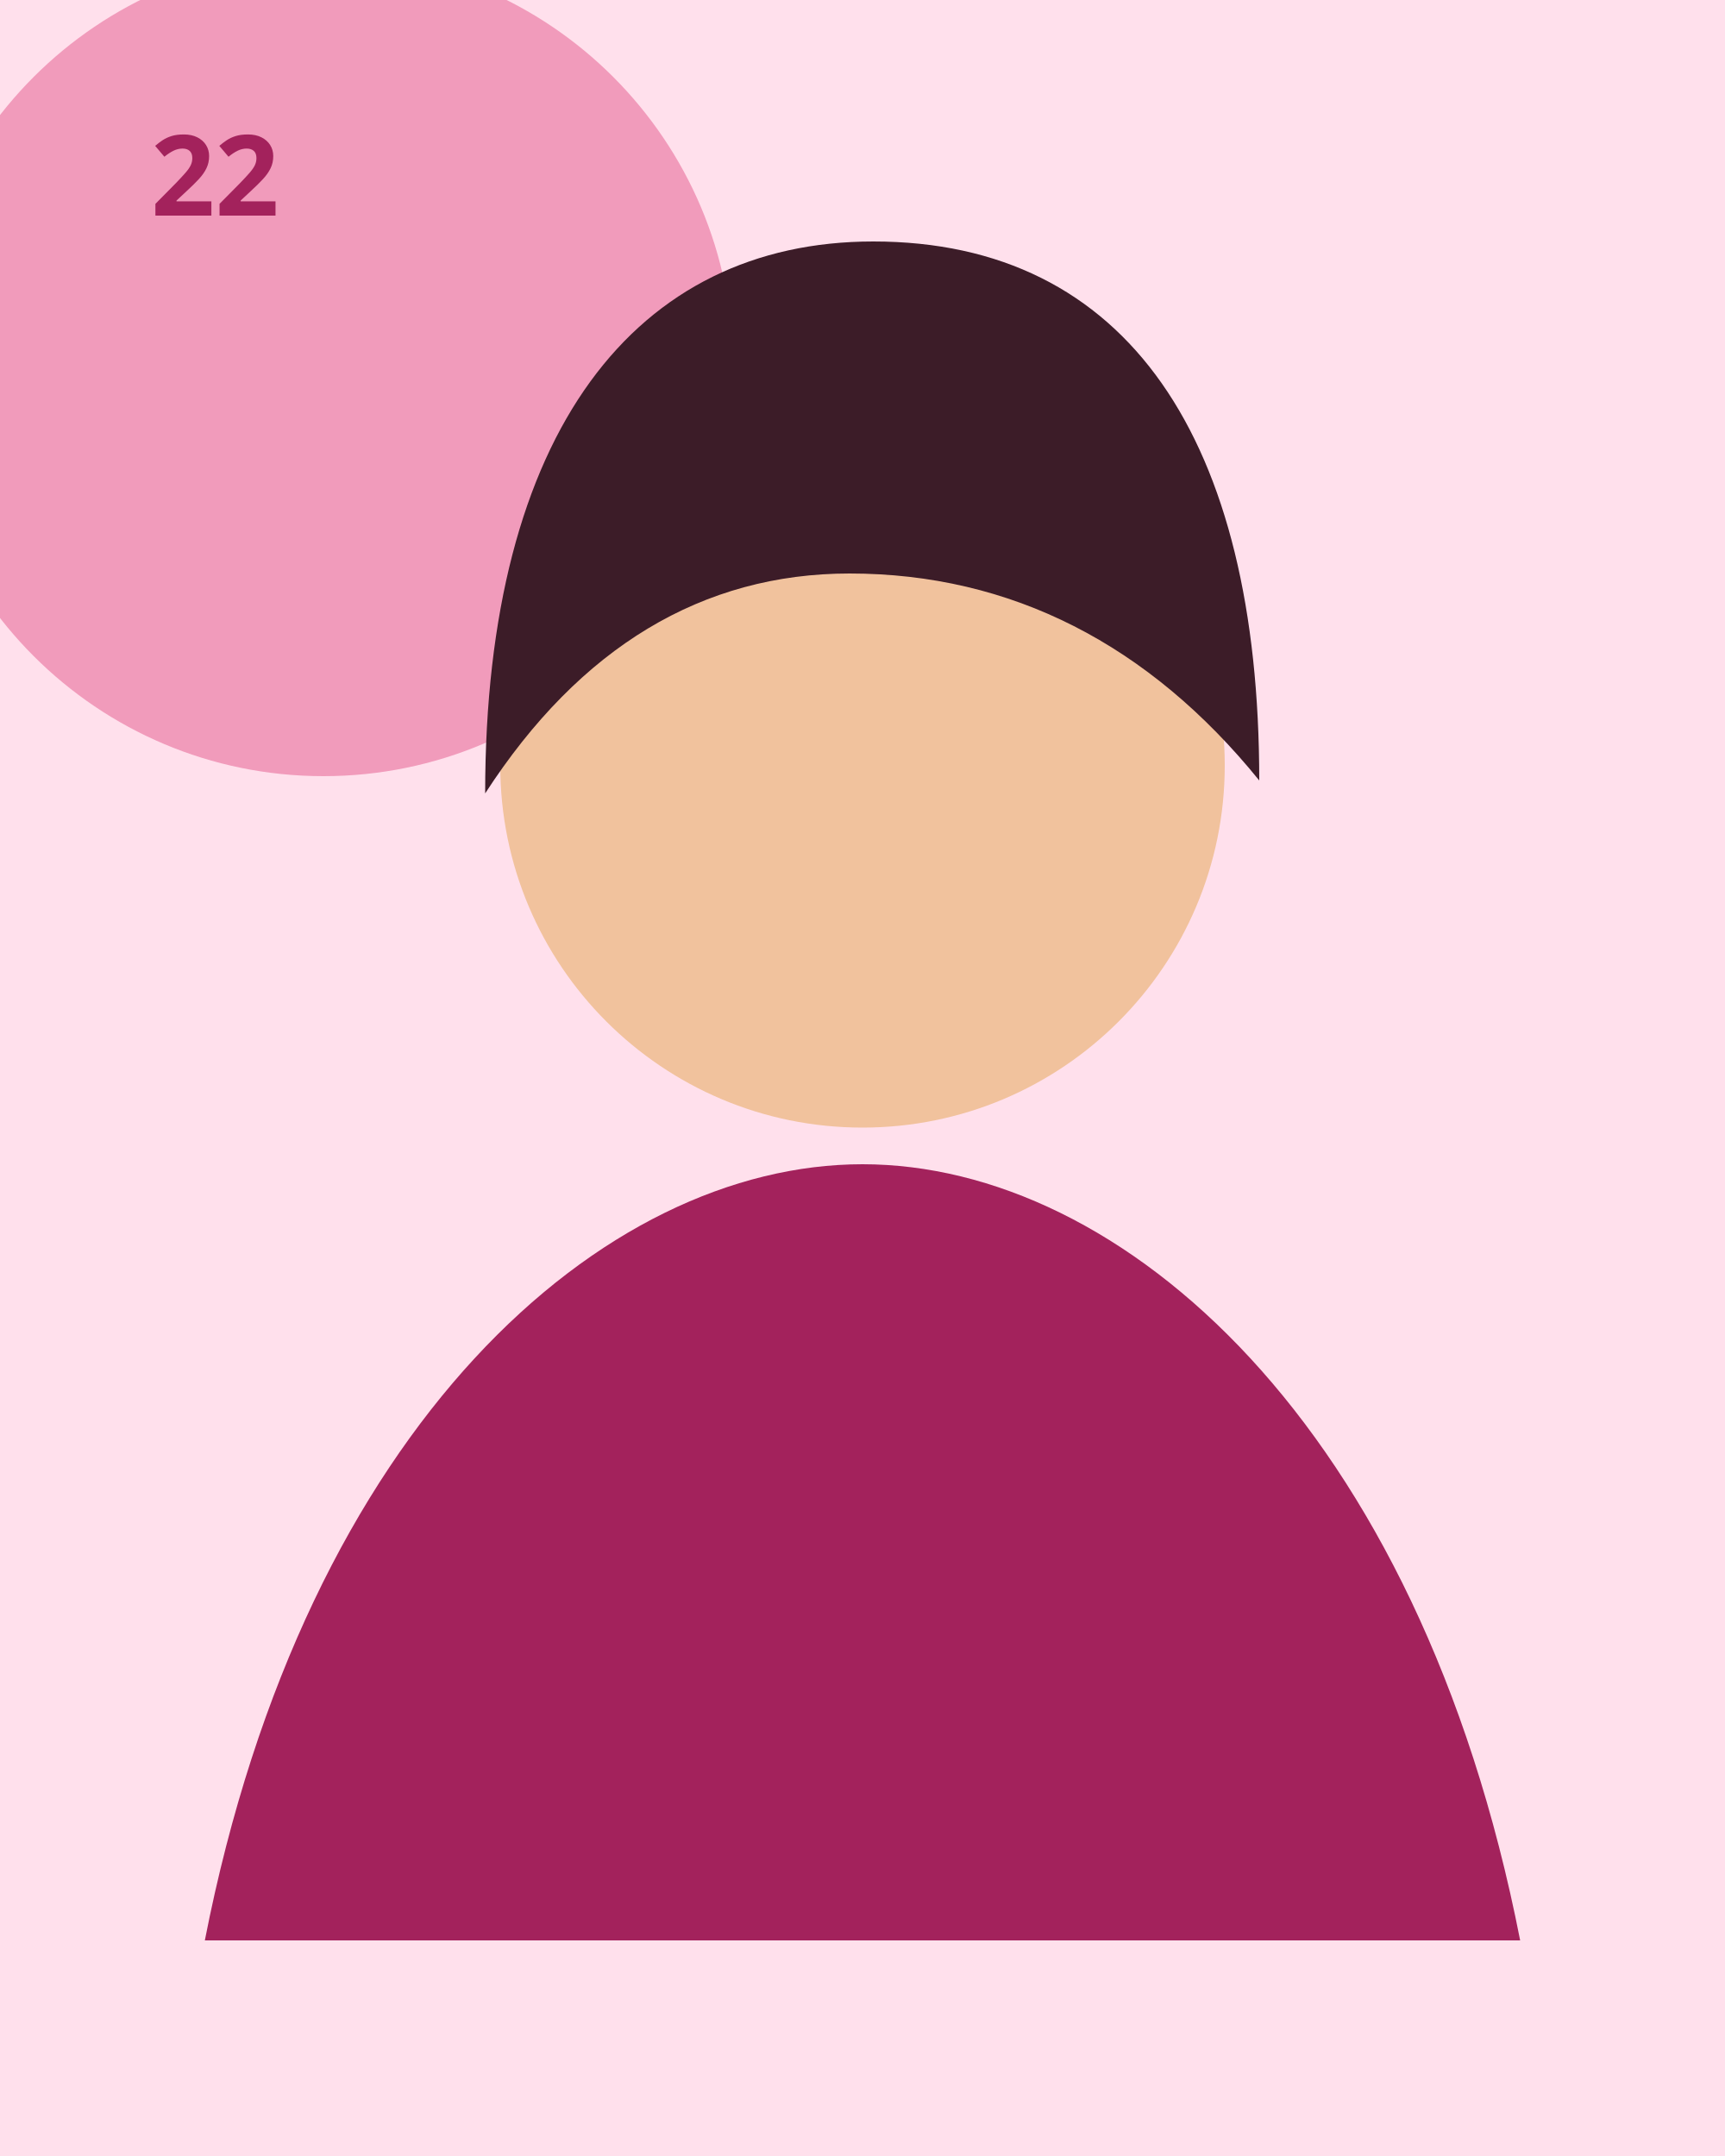
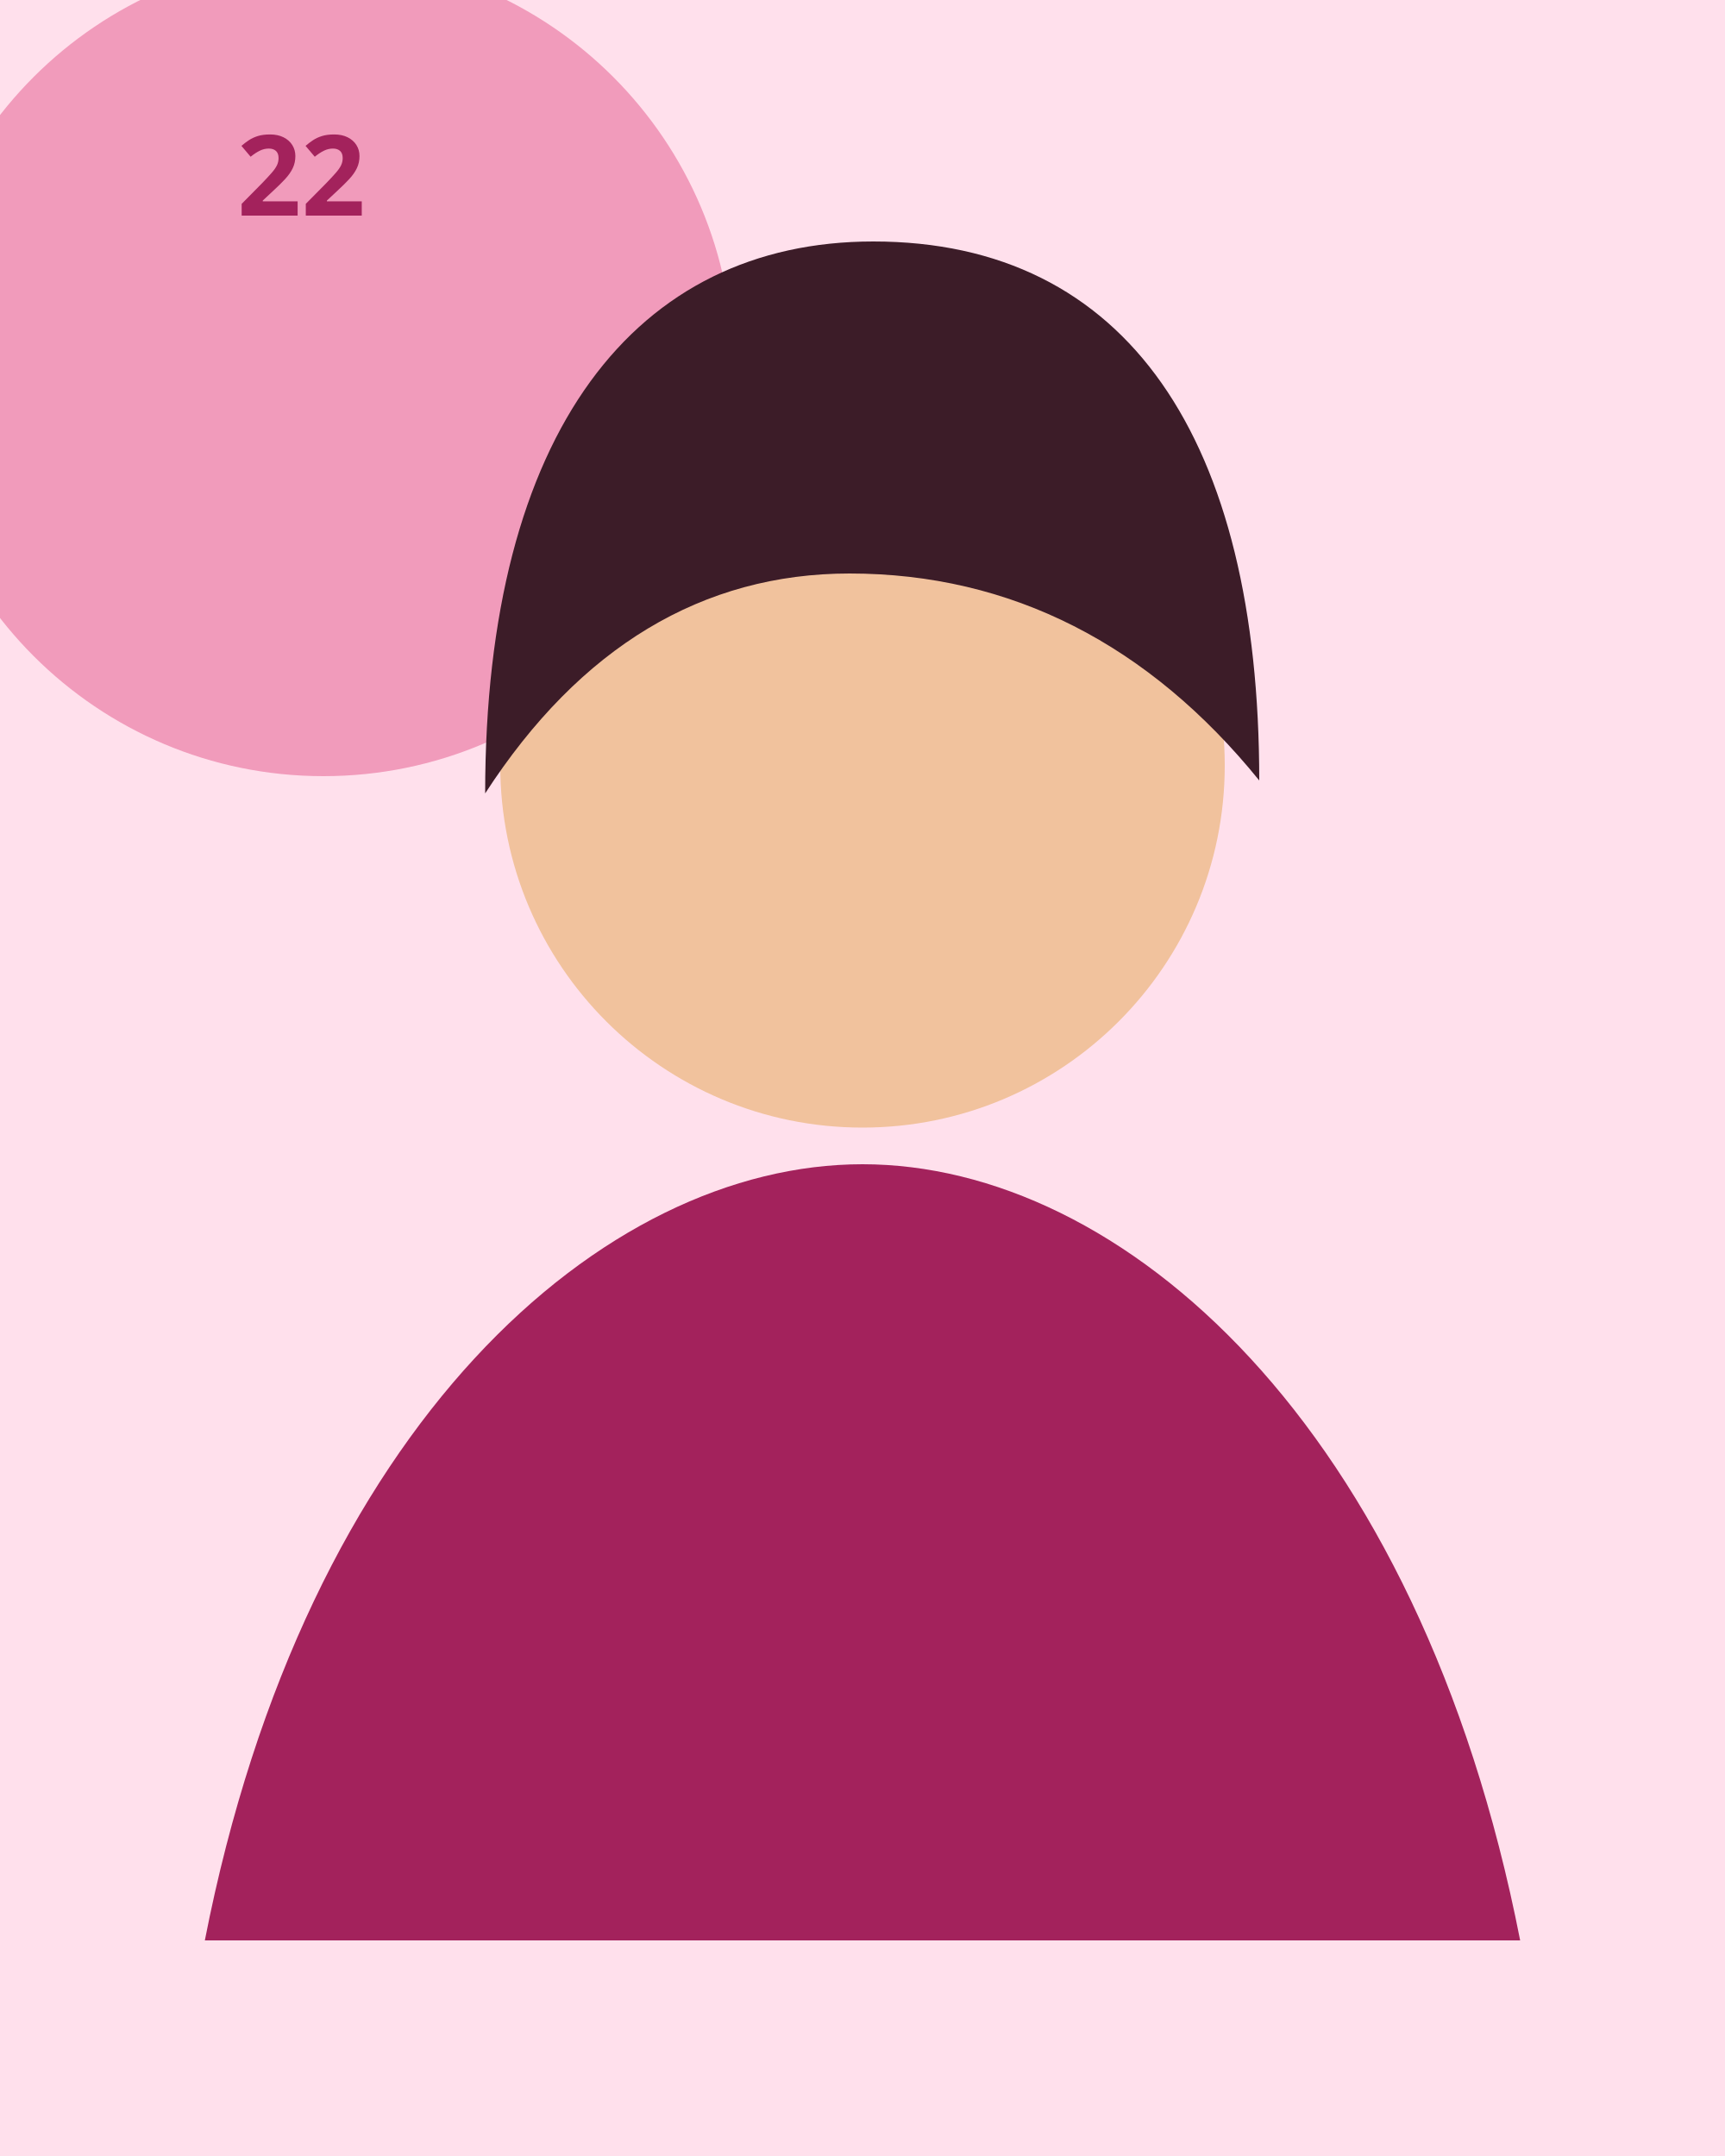
<svg xmlns="http://www.w3.org/2000/svg" viewBox="0 0 800 1000" role="img" aria-labelledby="title">
  <rect width="800" height="1000" fill="#ffe0ec" />
  <circle cx="150" cy="170" r="190" fill="#f19bbb" />
  <path d="M95 900c47-240 185-360 305-360s258 120 305 360" fill="#a3225c" />
  <circle cx="400" cy="355" r="168" fill="#f1c29d" />
  <path d="M225 368c0-168 70-256 180-256 118 0 179 92 179 250-51-63-115-96-190-96-68 0-125 34-169 102z" fill="#3c1c28" />
-   <text x="70" y="100" fill="#a3225c" font-family="sans-serif" font-size="52" font-weight="700">22</text>
+   <text x="110" y="100" fill="#a3225c" font-family="sans-serif" font-size="52" font-weight="700">22</text>
</svg>
